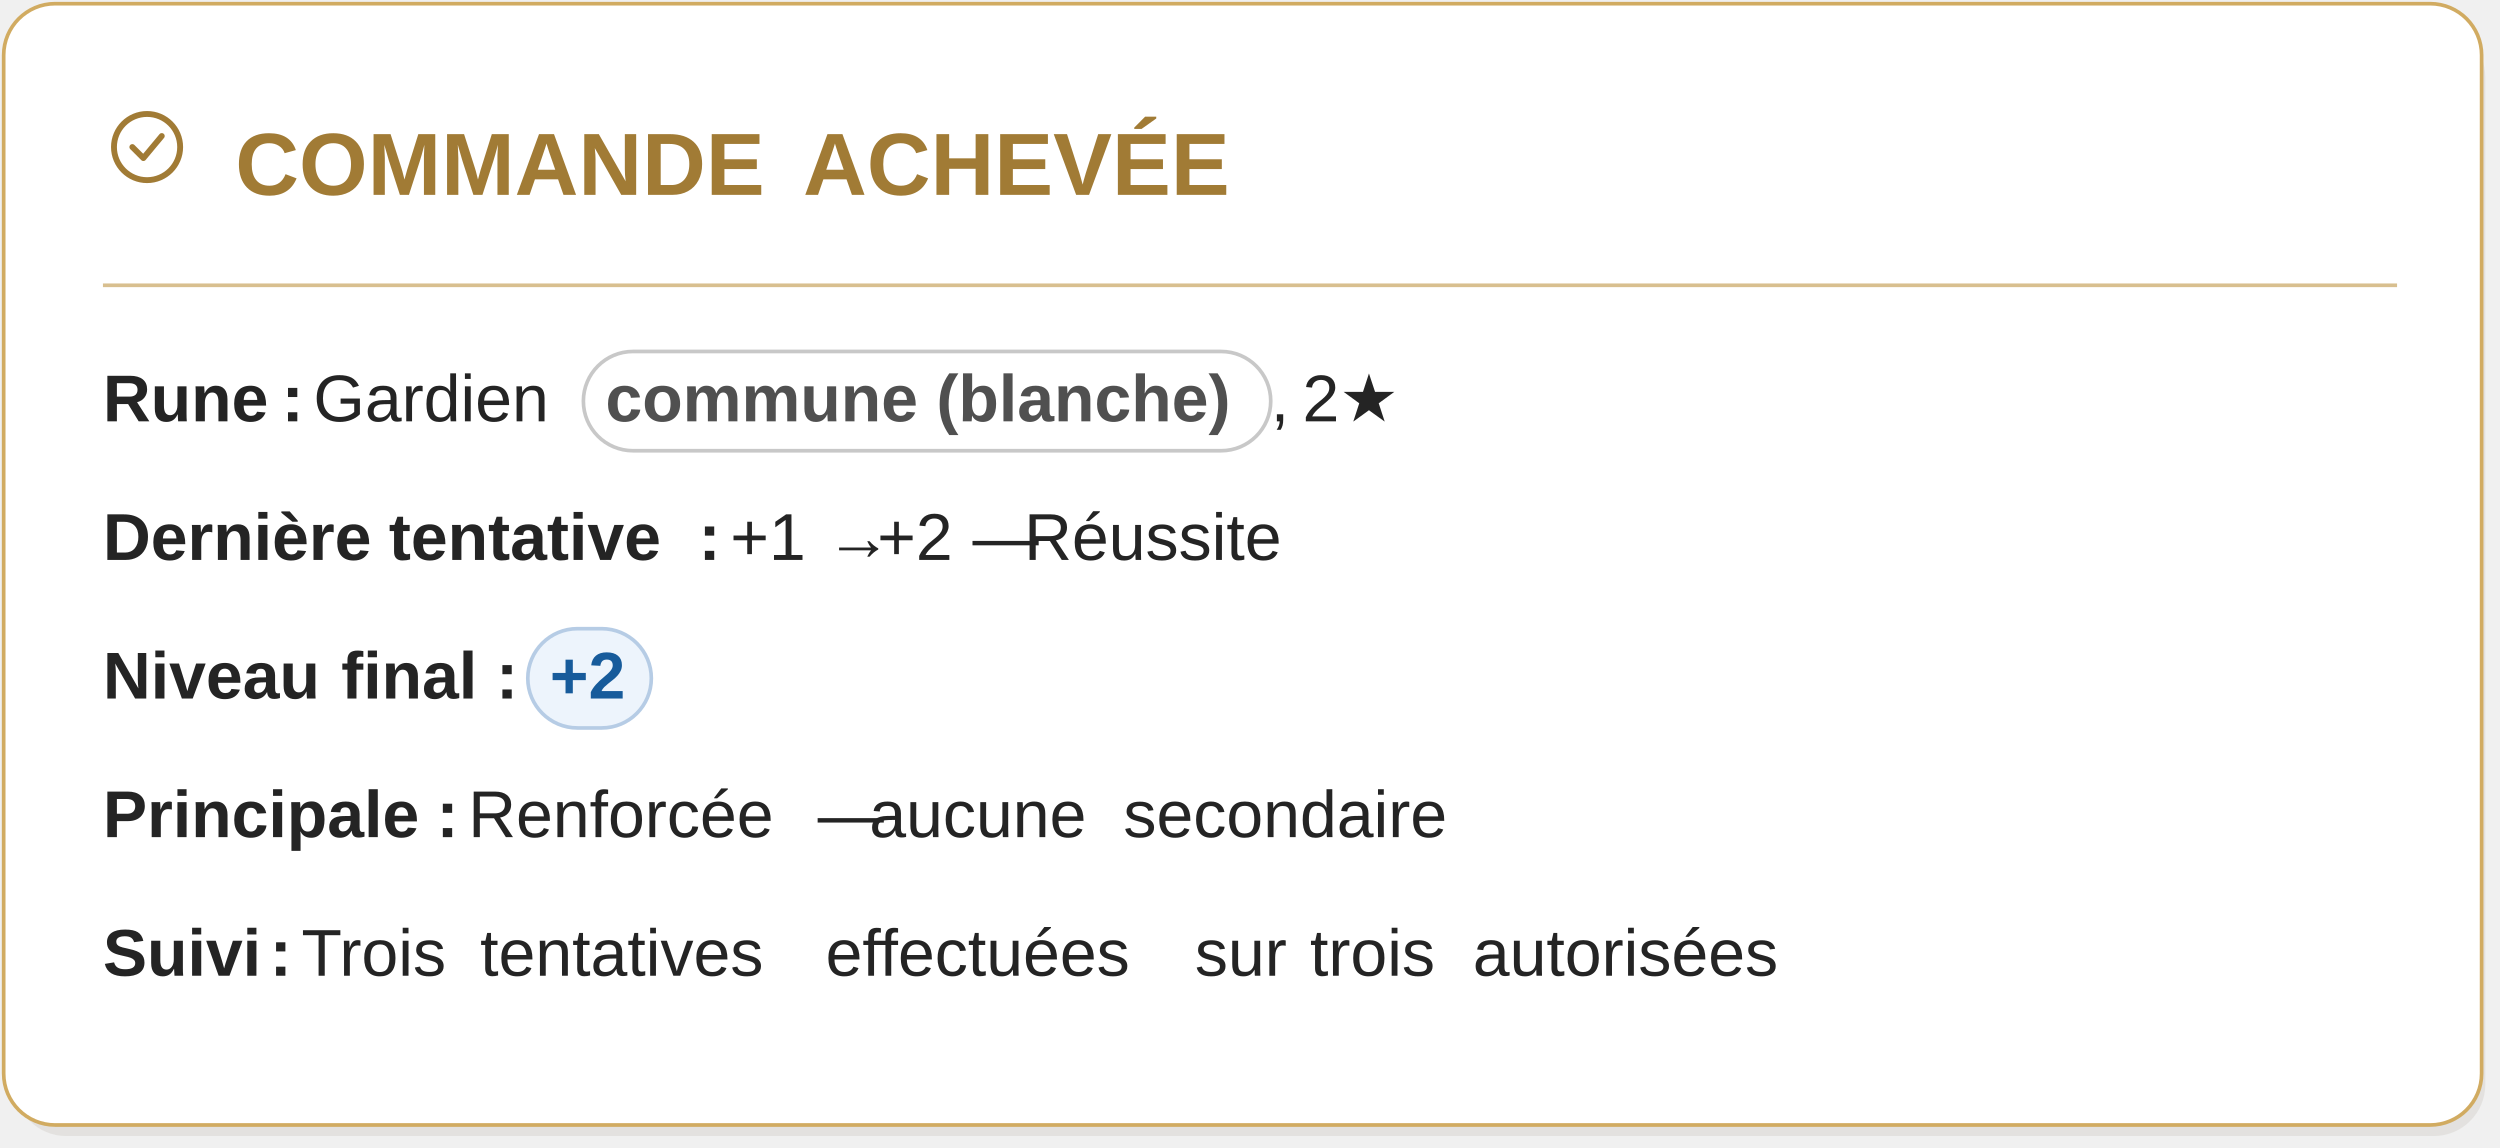
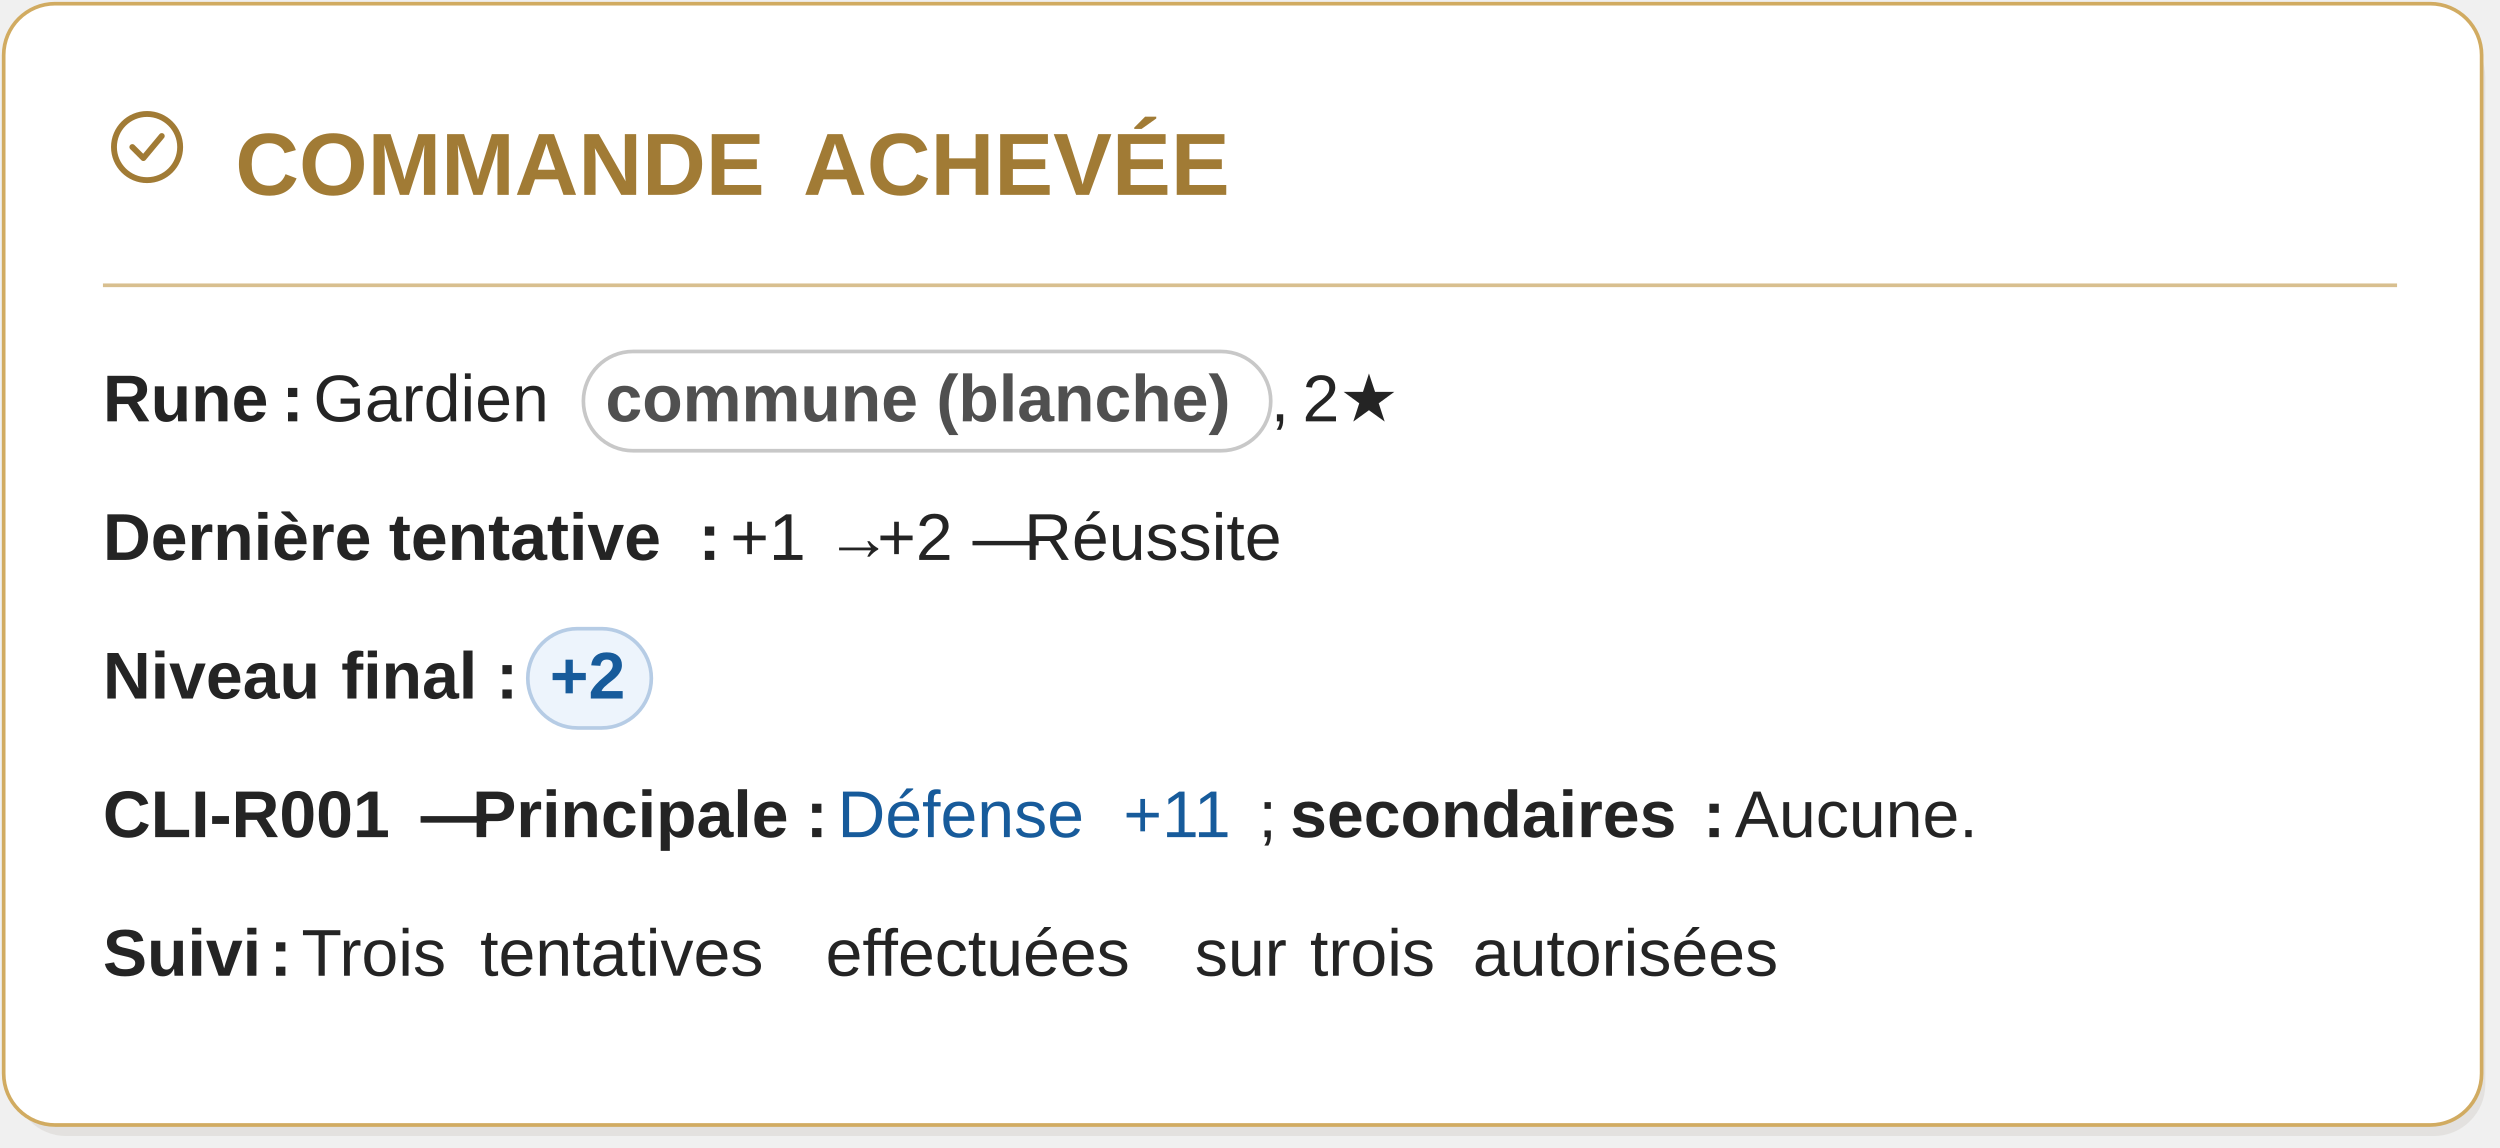
<svg xmlns="http://www.w3.org/2000/svg" width="680" height="312" viewBox="0 0 680 312" font-family="Arial, sans-serif">
  <rect x="4" y="7" width="672" height="302" rx="14" fill="#483615" opacity="0.08" />
  <rect x="1" y="1" width="674" height="305" rx="14" fill="#FFFFFF" stroke="#D1AB61" />
  <g transform="translate(28 28)" fill="none" stroke="#A17B35" stroke-width="1.6" stroke-linecap="round" stroke-linejoin="round">
    <circle cx="12" cy="12" r="9" />
    <path d="m8 12 3 3 5-6" />
  </g>
  <text x="64.00" y="53.00" font-size="24" font-weight="700" fill="#A17B35" textLength="149.04" lengthAdjust="spacingAndGlyphs" xml:space="preserve">COMMANDE</text>
  <text x="213.04" y="53.00" font-size="24" font-weight="700" fill="#A17B35" textLength="5.40" lengthAdjust="spacingAndGlyphs" xml:space="preserve"> </text>
  <text x="218.44" y="53.00" font-size="24" font-weight="700" fill="#A17B35" textLength="112.32" lengthAdjust="spacingAndGlyphs" xml:space="preserve">ACHEVÉE</text>
  <path d="M28 77.6h624" stroke="#D8BF8F" />
  <text x="28.00" y="114.60" font-size="18" font-weight="700" fill="#242424" textLength="44.28" lengthAdjust="spacingAndGlyphs" xml:space="preserve">Rune</text>
  <text x="72.28" y="114.60" font-size="18" font-weight="700" fill="#242424" textLength="4.32" lengthAdjust="spacingAndGlyphs" xml:space="preserve"> </text>
  <text x="76.60" y="114.60" font-size="18" font-weight="700" fill="#242424" textLength="4.32" lengthAdjust="spacingAndGlyphs" xml:space="preserve">:</text>
  <text x="80.92" y="114.60" font-size="18" font-weight="400" fill="#242424" textLength="4.32" lengthAdjust="spacingAndGlyphs" xml:space="preserve"> </text>
  <text x="85.24" y="114.60" font-size="18" font-weight="400" fill="#242424" textLength="69.12" lengthAdjust="spacingAndGlyphs" xml:space="preserve">Gardien</text>
  <text x="154.36" y="114.60" font-size="18" font-weight="400" fill="#242424" textLength="4.32" lengthAdjust="spacingAndGlyphs" xml:space="preserve"> </text>
  <rect x="158.68" y="95.60" width="186.96" height="27" rx="13.5" fill="#FFFFFF" stroke="#c8c8c8" />
  <text x="164.68" y="114.60" font-size="18" font-weight="700" fill="#505050" textLength="174.96" lengthAdjust="spacingAndGlyphs" xml:space="preserve">commune (blanche)</text>
  <text x="345.64" y="114.60" font-size="18" font-weight="400" fill="#242424" textLength="4.32" lengthAdjust="spacingAndGlyphs" xml:space="preserve">,</text>
  <text x="349.96" y="114.60" font-size="18" font-weight="400" fill="#242424" textLength="4.32" lengthAdjust="spacingAndGlyphs" xml:space="preserve"> </text>
  <text x="354.28" y="114.60" font-size="18" font-weight="400" fill="#242424" textLength="20.52" lengthAdjust="spacingAndGlyphs" xml:space="preserve">2★</text>
  <text x="28.00" y="152.30" font-size="18" font-weight="700" fill="#242424" textLength="73.44" lengthAdjust="spacingAndGlyphs" xml:space="preserve">Dernière</text>
  <text x="101.44" y="152.30" font-size="18" font-weight="700" fill="#242424" textLength="4.32" lengthAdjust="spacingAndGlyphs" xml:space="preserve"> </text>
  <text x="105.76" y="152.30" font-size="18" font-weight="700" fill="#242424" textLength="79.92" lengthAdjust="spacingAndGlyphs" xml:space="preserve">tentative</text>
  <text x="185.68" y="152.30" font-size="18" font-weight="700" fill="#242424" textLength="4.32" lengthAdjust="spacingAndGlyphs" xml:space="preserve"> </text>
  <text x="190.00" y="152.30" font-size="18" font-weight="700" fill="#242424" textLength="4.32" lengthAdjust="spacingAndGlyphs" xml:space="preserve">:</text>
  <text x="194.32" y="152.30" font-size="18" font-weight="400" fill="#242424" textLength="4.32" lengthAdjust="spacingAndGlyphs" xml:space="preserve"> </text>
  <text x="198.64" y="152.30" font-size="18" font-weight="400" fill="#242424" textLength="21.60" lengthAdjust="spacingAndGlyphs" xml:space="preserve">+1</text>
  <text x="220.24" y="152.30" font-size="18" font-weight="400" fill="#242424" textLength="4.32" lengthAdjust="spacingAndGlyphs" xml:space="preserve"> </text>
  <text x="224.56" y="152.30" font-size="18" font-weight="400" fill="#242424" textLength="9.72" lengthAdjust="spacingAndGlyphs" xml:space="preserve">→</text>
  <text x="234.28" y="152.30" font-size="18" font-weight="400" fill="#242424" textLength="4.32" lengthAdjust="spacingAndGlyphs" xml:space="preserve"> </text>
  <text x="238.60" y="152.30" font-size="18" font-weight="400" fill="#242424" textLength="21.60" lengthAdjust="spacingAndGlyphs" xml:space="preserve">+2</text>
  <text x="260.20" y="152.30" font-size="18" font-weight="400" fill="#242424" textLength="4.32" lengthAdjust="spacingAndGlyphs" xml:space="preserve"> </text>
  <text x="264.52" y="152.30" font-size="18" font-weight="400" fill="#242424" textLength="9.72" lengthAdjust="spacingAndGlyphs" xml:space="preserve">—</text>
  <text x="274.24" y="152.30" font-size="18" font-weight="400" fill="#242424" textLength="4.32" lengthAdjust="spacingAndGlyphs" xml:space="preserve"> </text>
  <text x="278.56" y="152.30" font-size="18" font-weight="400" fill="#242424" textLength="74.52" lengthAdjust="spacingAndGlyphs" xml:space="preserve">Réussite</text>
  <text x="28.00" y="190.00" font-size="18" font-weight="700" fill="#242424" textLength="60.48" lengthAdjust="spacingAndGlyphs" xml:space="preserve">Niveau</text>
  <text x="88.48" y="190.00" font-size="18" font-weight="700" fill="#242424" textLength="4.32" lengthAdjust="spacingAndGlyphs" xml:space="preserve"> </text>
  <text x="92.80" y="190.00" font-size="18" font-weight="700" fill="#242424" textLength="37.80" lengthAdjust="spacingAndGlyphs" xml:space="preserve">final</text>
  <text x="130.60" y="190.00" font-size="18" font-weight="700" fill="#242424" textLength="4.32" lengthAdjust="spacingAndGlyphs" xml:space="preserve"> </text>
  <text x="134.92" y="190.00" font-size="18" font-weight="700" fill="#242424" textLength="4.32" lengthAdjust="spacingAndGlyphs" xml:space="preserve">:</text>
  <text x="139.24" y="190.00" font-size="18" font-weight="400" fill="#242424" textLength="4.32" lengthAdjust="spacingAndGlyphs" xml:space="preserve"> </text>
  <rect x="143.56" y="171.00" width="33.60" height="27" rx="13.5" fill="#edf4fc" stroke="#b6cce5" />
  <text x="149.56" y="190.00" font-size="18" font-weight="700" fill="#175b9b" textLength="21.60" lengthAdjust="spacingAndGlyphs" xml:space="preserve">+2</text>
-   <text x="28.00" y="227.70" font-size="18" font-weight="700" fill="#242424" textLength="86.40" lengthAdjust="spacingAndGlyphs" xml:space="preserve">Principale</text>
-   <text x="114.40" y="227.70" font-size="18" font-weight="700" fill="#242424" textLength="4.32" lengthAdjust="spacingAndGlyphs" xml:space="preserve"> </text>
-   <text x="118.72" y="227.70" font-size="18" font-weight="700" fill="#242424" textLength="4.32" lengthAdjust="spacingAndGlyphs" xml:space="preserve">:</text>
-   <text x="123.04" y="227.70" font-size="18" font-weight="400" fill="#242424" textLength="4.32" lengthAdjust="spacingAndGlyphs" xml:space="preserve"> </text>
-   <text x="127.36" y="227.70" font-size="18" font-weight="400" fill="#242424" textLength="90.72" lengthAdjust="spacingAndGlyphs" xml:space="preserve">Renforcée</text>
-   <text x="218.08" y="227.70" font-size="18" font-weight="400" fill="#242424" textLength="4.32" lengthAdjust="spacingAndGlyphs" xml:space="preserve"> </text>
-   <text x="222.40" y="227.70" font-size="18" font-weight="400" fill="#242424" textLength="9.72" lengthAdjust="spacingAndGlyphs" xml:space="preserve">—</text>
-   <text x="232.12" y="227.70" font-size="18" font-weight="400" fill="#242424" textLength="4.32" lengthAdjust="spacingAndGlyphs" xml:space="preserve"> </text>
-   <text x="236.44" y="227.70" font-size="18" font-weight="400" fill="#242424" textLength="64.80" lengthAdjust="spacingAndGlyphs" xml:space="preserve">aucune</text>
-   <text x="301.24" y="227.70" font-size="18" font-weight="400" fill="#242424" textLength="4.32" lengthAdjust="spacingAndGlyphs" xml:space="preserve"> </text>
-   <text x="305.56" y="227.70" font-size="18" font-weight="400" fill="#242424" textLength="98.28" lengthAdjust="spacingAndGlyphs" xml:space="preserve">secondaire</text>
+   <text x="28.00" y="227.70" font-size="18" font-weight="700" fill="#242424" textLength="82.08" lengthAdjust="spacingAndGlyphs" xml:space="preserve">CLI-R001</text>
+   <text x="110.08" y="227.70" font-size="18" font-weight="700" fill="#242424" textLength="4.32" lengthAdjust="spacingAndGlyphs" xml:space="preserve"> </text>
+   <text x="114.40" y="227.70" font-size="18" font-weight="700" fill="#242424" textLength="9.72" lengthAdjust="spacingAndGlyphs" xml:space="preserve">—</text>
+   <text x="124.12" y="227.70" font-size="18" font-weight="700" fill="#242424" textLength="4.32" lengthAdjust="spacingAndGlyphs" xml:space="preserve"> </text>
+   <text x="128.44" y="227.70" font-size="18" font-weight="700" fill="#242424" textLength="86.40" lengthAdjust="spacingAndGlyphs" xml:space="preserve">Principale</text>
+   <text x="214.84" y="227.70" font-size="18" font-weight="700" fill="#242424" textLength="4.32" lengthAdjust="spacingAndGlyphs" xml:space="preserve"> </text>
+   <text x="219.16" y="227.70" font-size="18" font-weight="700" fill="#242424" textLength="4.32" lengthAdjust="spacingAndGlyphs" xml:space="preserve">:</text>
+   <text x="223.48" y="227.70" font-size="18" font-weight="400" fill="#242424" textLength="4.32" lengthAdjust="spacingAndGlyphs" xml:space="preserve"> </text>
+   <text x="227.80" y="227.70" font-size="18" font-weight="400" fill="#175b9b" textLength="73.44" lengthAdjust="spacingAndGlyphs" xml:space="preserve">Défense</text>
+   <text x="301.24" y="227.70" font-size="18" font-weight="400" fill="#175b9b" textLength="4.32" lengthAdjust="spacingAndGlyphs" xml:space="preserve"> </text>
+   <text x="305.56" y="227.70" font-size="18" font-weight="400" fill="#175b9b" textLength="32.40" lengthAdjust="spacingAndGlyphs" xml:space="preserve">+11</text>
+   <text x="337.96" y="227.70" font-size="18" font-weight="400" fill="#242424" textLength="4.32" lengthAdjust="spacingAndGlyphs" xml:space="preserve"> </text>
+   <text x="342.28" y="227.70" font-size="18" font-weight="400" fill="#242424" textLength="4.32" lengthAdjust="spacingAndGlyphs" xml:space="preserve">;</text>
+   <text x="346.60" y="227.70" font-size="18" font-weight="400" fill="#242424" textLength="4.32" lengthAdjust="spacingAndGlyphs" xml:space="preserve"> </text>
+   <text x="350.92" y="227.70" font-size="18" font-weight="700" fill="#242424" textLength="108.00" lengthAdjust="spacingAndGlyphs" xml:space="preserve">secondaires</text>
+   <text x="458.92" y="227.70" font-size="18" font-weight="700" fill="#242424" textLength="4.32" lengthAdjust="spacingAndGlyphs" xml:space="preserve"> </text>
+   <text x="463.24" y="227.70" font-size="18" font-weight="700" fill="#242424" textLength="4.32" lengthAdjust="spacingAndGlyphs" xml:space="preserve">:</text>
+   <text x="467.56" y="227.70" font-size="18" font-weight="400" fill="#242424" textLength="4.32" lengthAdjust="spacingAndGlyphs" xml:space="preserve"> </text>
+   <text x="471.88" y="227.70" font-size="18" font-weight="400" fill="#242424" textLength="71.28" lengthAdjust="spacingAndGlyphs" xml:space="preserve">Aucune.</text>
  <text x="28.00" y="265.40" font-size="18" font-weight="700" fill="#242424" textLength="41.04" lengthAdjust="spacingAndGlyphs" xml:space="preserve">Suivi</text>
  <text x="69.04" y="265.40" font-size="18" font-weight="700" fill="#242424" textLength="4.32" lengthAdjust="spacingAndGlyphs" xml:space="preserve"> </text>
  <text x="73.36" y="265.40" font-size="18" font-weight="700" fill="#242424" textLength="4.32" lengthAdjust="spacingAndGlyphs" xml:space="preserve">:</text>
  <text x="77.68" y="265.40" font-size="18" font-weight="400" fill="#242424" textLength="4.32" lengthAdjust="spacingAndGlyphs" xml:space="preserve"> </text>
  <text x="82.00" y="265.40" font-size="18" font-weight="400" fill="#242424" textLength="44.28" lengthAdjust="spacingAndGlyphs" xml:space="preserve">Trois</text>
  <text x="126.28" y="265.40" font-size="18" font-weight="400" fill="#242424" textLength="4.32" lengthAdjust="spacingAndGlyphs" xml:space="preserve"> </text>
  <text x="130.60" y="265.40" font-size="18" font-weight="400" fill="#242424" textLength="89.64" lengthAdjust="spacingAndGlyphs" xml:space="preserve">tentatives</text>
  <text x="220.24" y="265.40" font-size="18" font-weight="400" fill="#242424" textLength="4.32" lengthAdjust="spacingAndGlyphs" xml:space="preserve"> </text>
  <text x="224.56" y="265.40" font-size="18" font-weight="400" fill="#242424" textLength="96.12" lengthAdjust="spacingAndGlyphs" xml:space="preserve">effectuées</text>
  <text x="320.68" y="265.40" font-size="18" font-weight="400" fill="#242424" textLength="4.32" lengthAdjust="spacingAndGlyphs" xml:space="preserve"> </text>
  <text x="325.00" y="265.40" font-size="18" font-weight="400" fill="#242424" textLength="27.00" lengthAdjust="spacingAndGlyphs" xml:space="preserve">sur</text>
  <text x="352.00" y="265.40" font-size="18" font-weight="400" fill="#242424" textLength="4.32" lengthAdjust="spacingAndGlyphs" xml:space="preserve"> </text>
  <text x="356.32" y="265.40" font-size="18" font-weight="400" fill="#242424" textLength="39.96" lengthAdjust="spacingAndGlyphs" xml:space="preserve">trois</text>
  <text x="396.28" y="265.40" font-size="18" font-weight="400" fill="#242424" textLength="4.32" lengthAdjust="spacingAndGlyphs" xml:space="preserve"> </text>
  <text x="400.60" y="265.40" font-size="18" font-weight="400" fill="#242424" textLength="91.80" lengthAdjust="spacingAndGlyphs" xml:space="preserve">autorisées</text>
</svg>
